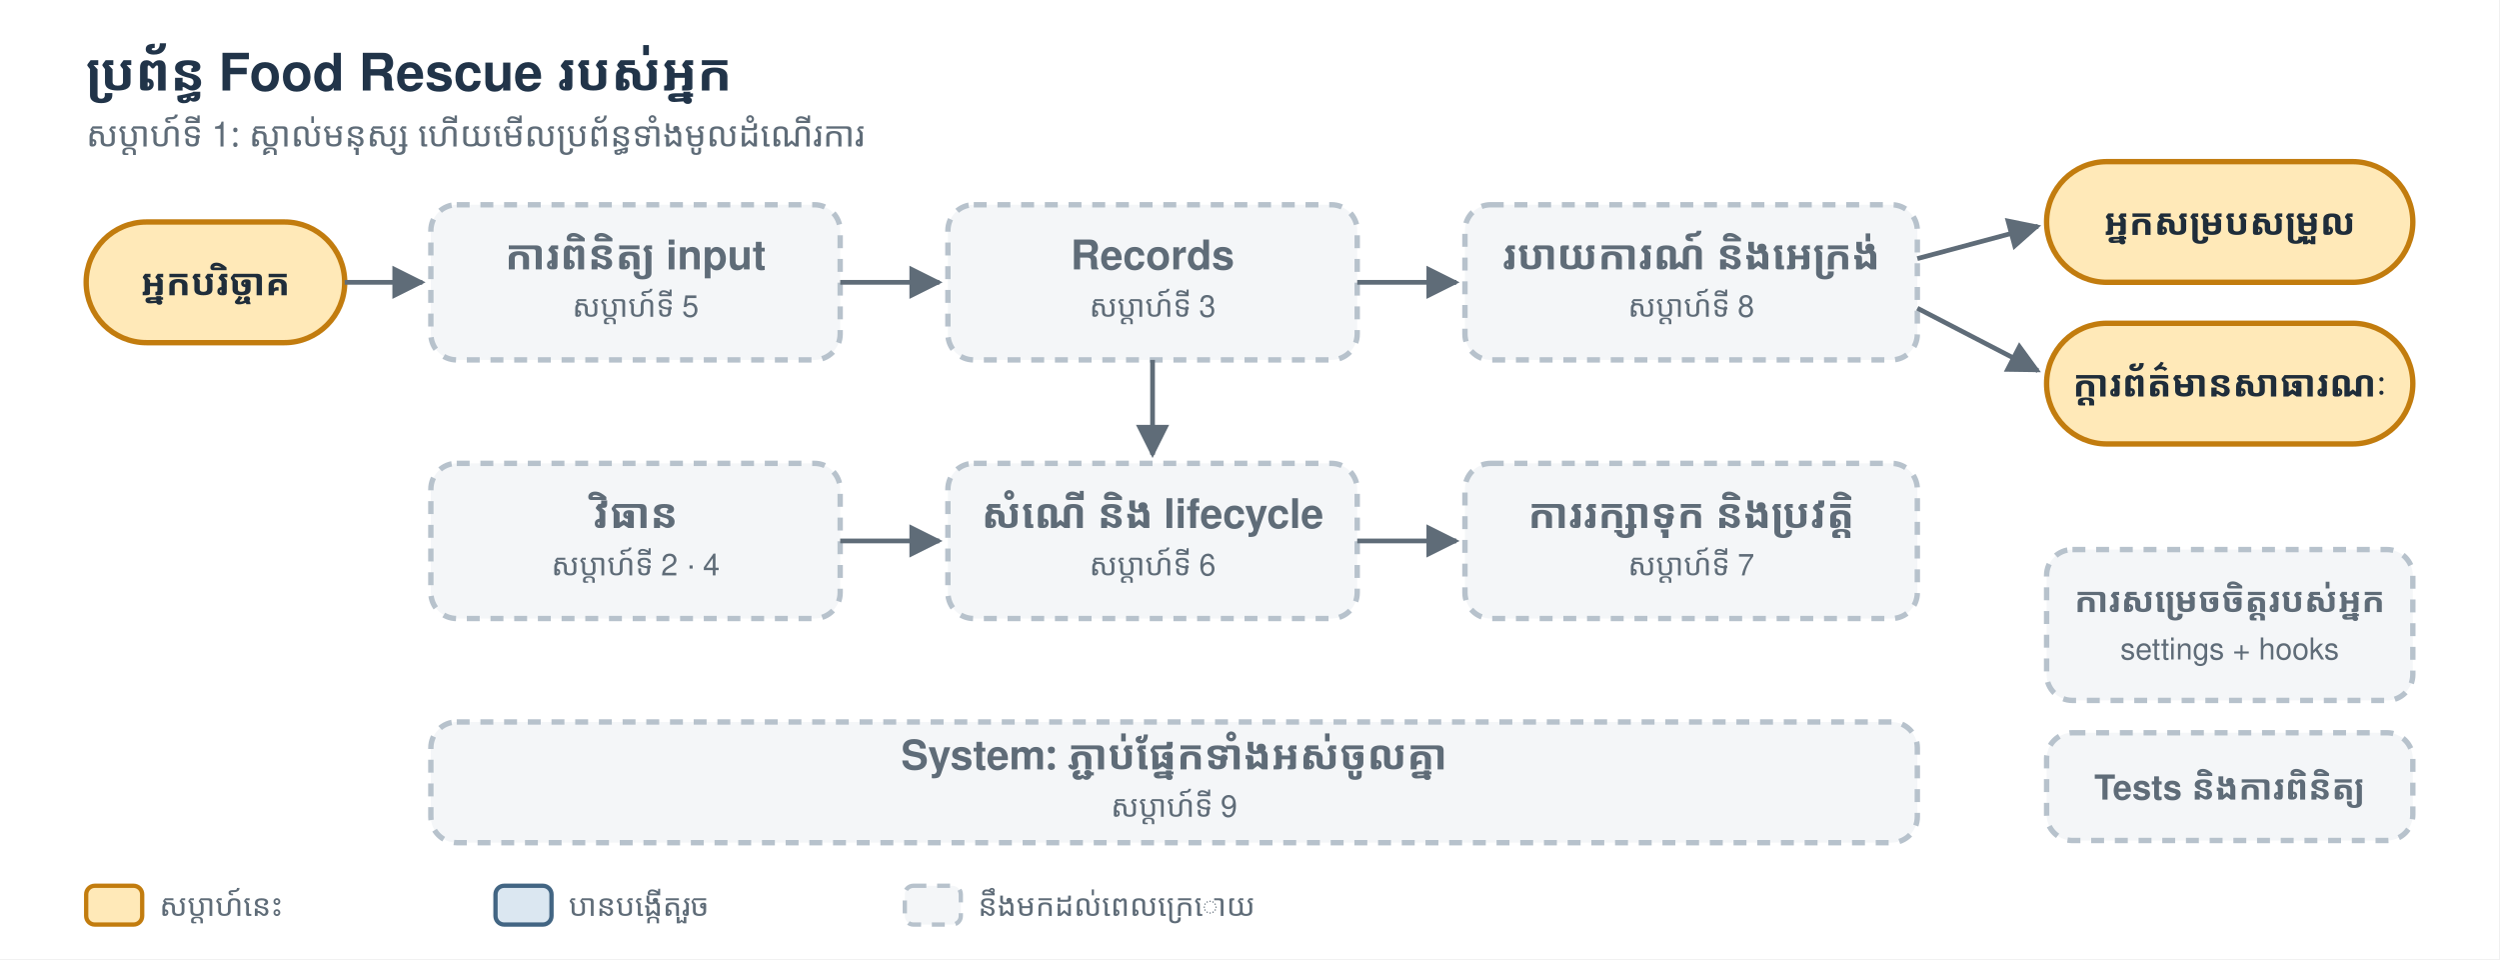
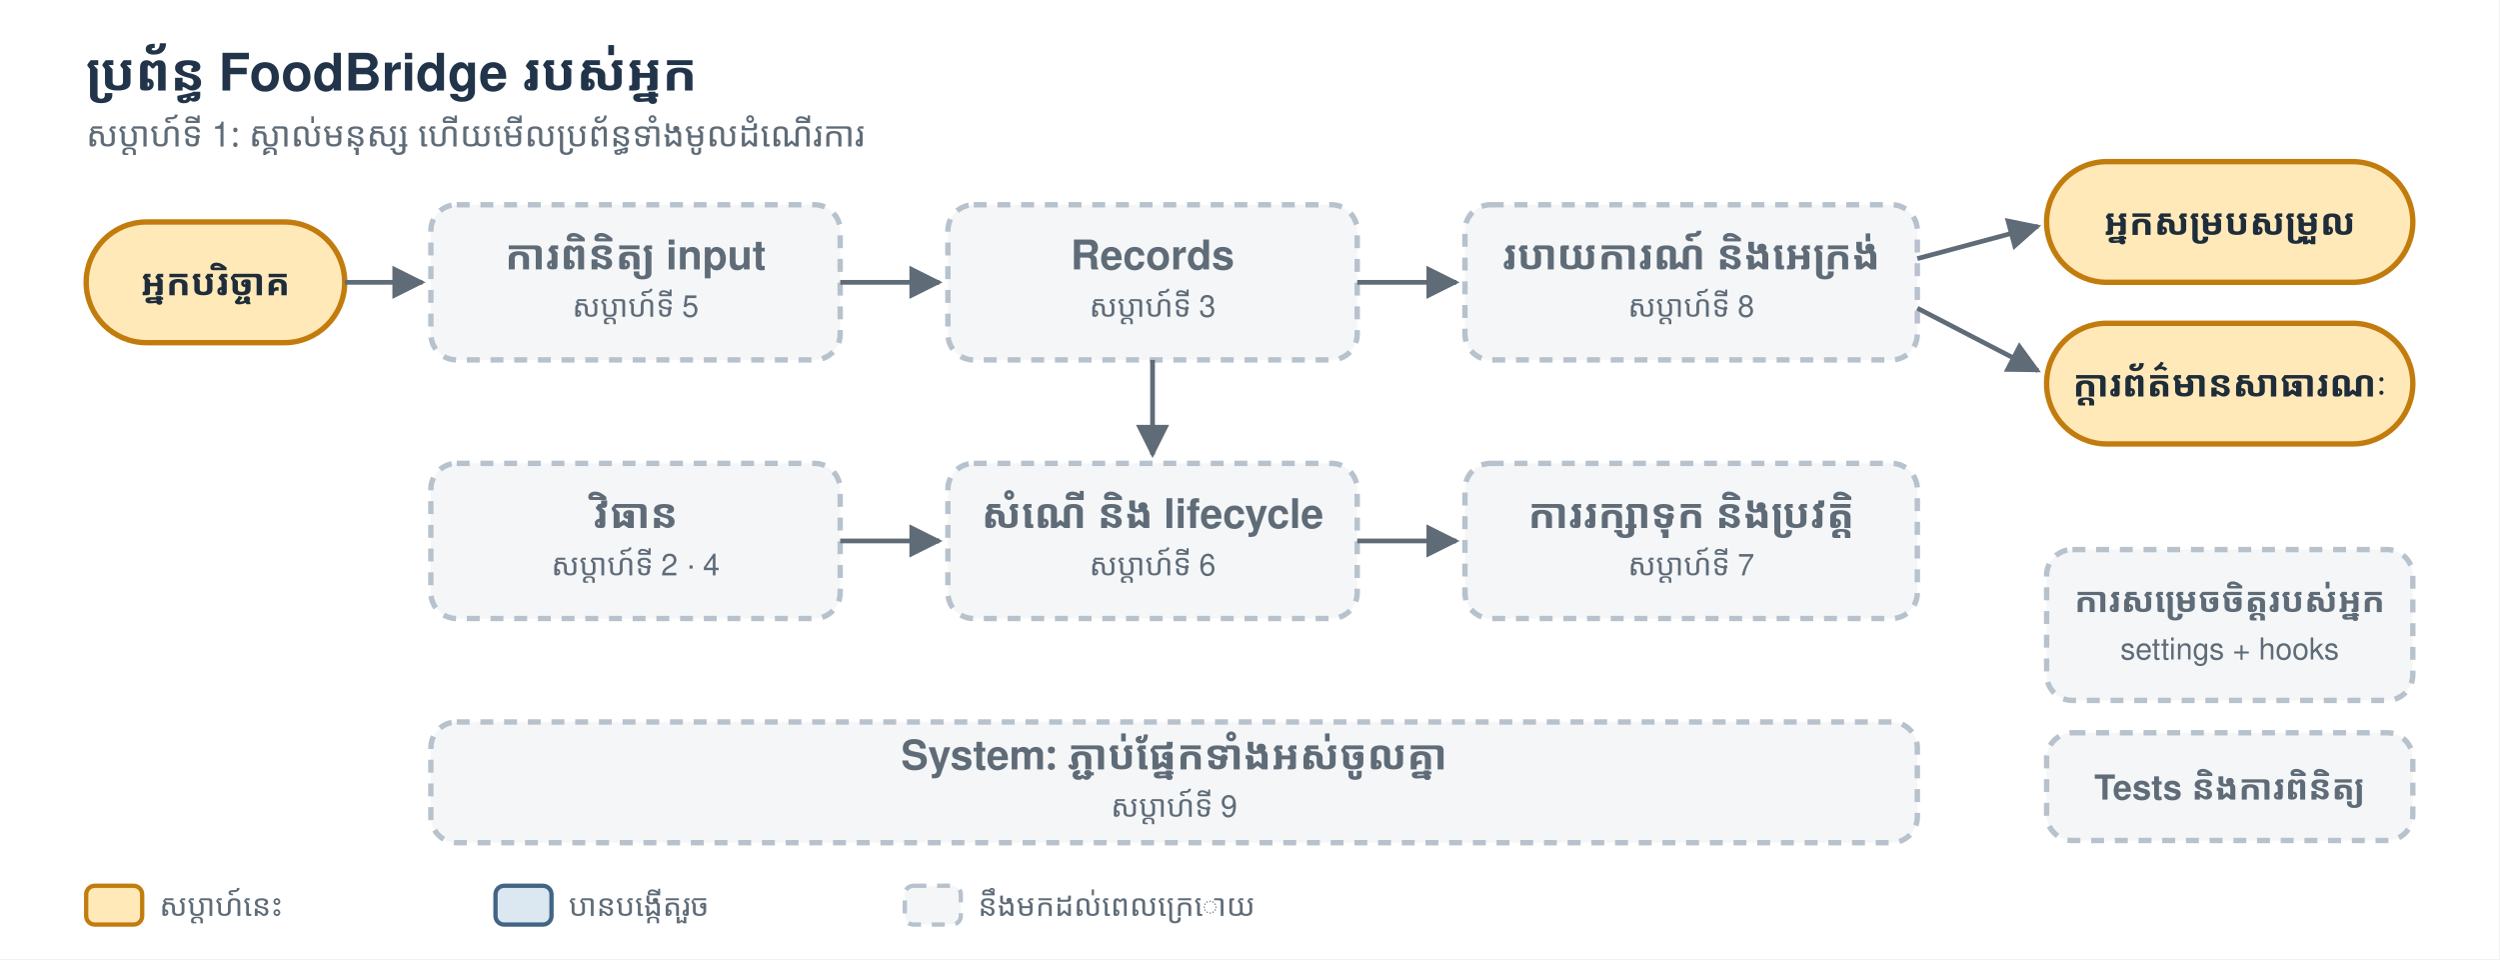
<svg xmlns="http://www.w3.org/2000/svg" width="1160" height="445" viewBox="0 0 1160 445" role="img" font-family="system-ui, -apple-system, 'Segoe UI', 'Noto Sans Khmer', 'Khmer Sangam MN', 'Khmer UI', 'Khmer OS Battambang', Helvetica, Arial, sans-serif">
  <rect width="1160" height="445" fill="#ffffff" />
  <defs>
    <marker id="arrow" viewBox="0 0 10 10" refX="9" refY="5" markerWidth="7" markerHeight="7" orient="auto-start-reverse">
      <path d="M0,0 L10,5 L0,10 z" fill="#5f6c78" />
    </marker>
  </defs>
-   <text x="40" y="42" font-size="24" font-weight="700" fill="#213449" text-anchor="start">ប្រព័ន្ធ Food Rescue របស់អ្នក</text>
+   <text x="40" y="42" font-size="24" font-weight="700" fill="#213449" text-anchor="start">ប្រព័ន្ធ FoodBridge របស់អ្នក</text>
  <text x="40" y="68" font-size="16" font-weight="400" fill="#5f6c78" text-anchor="start">សប្ដាហ៍ទី 1: ស្គាល់មនុស្ស ហើយមើលប្រព័ន្ធទាំងមូលដំណើរការ</text>
  <rect x="200" y="95" width="190" height="72" rx="12" fill="#f4f6f8" stroke="#b7c2cc" stroke-width="2.5" stroke-dasharray="6 5" />
  <text x="295.0" y="125.0" text-anchor="middle" font-size="19" font-weight="700" fill="#5f6c78">ការពិនិត្យ input</text>
  <text x="295.0" y="147.0" text-anchor="middle" font-size="14" fill="#5f6c78">សប្ដាហ៍ទី 5</text>
  <rect x="440" y="95" width="190" height="72" rx="12" fill="#f4f6f8" stroke="#b7c2cc" stroke-width="2.5" stroke-dasharray="6 5" />
  <text x="535.0" y="125.0" text-anchor="middle" font-size="19" font-weight="700" fill="#5f6c78">Records</text>
  <text x="535.0" y="147.0" text-anchor="middle" font-size="14" fill="#5f6c78">សប្ដាហ៍ទី 3</text>
  <rect x="680" y="95" width="210" height="72" rx="12" fill="#f4f6f8" stroke="#b7c2cc" stroke-width="2.5" stroke-dasharray="6 5" />
  <text x="785.0" y="125.0" text-anchor="middle" font-size="19" font-weight="700" fill="#5f6c78">របាយការណ៍ និងអេក្រង់</text>
  <text x="785.0" y="147.0" text-anchor="middle" font-size="14" fill="#5f6c78">សប្ដាហ៍ទី 8</text>
  <rect x="200" y="215" width="190" height="72" rx="12" fill="#f4f6f8" stroke="#b7c2cc" stroke-width="2.5" stroke-dasharray="6 5" />
  <text x="295.0" y="245.0" text-anchor="middle" font-size="19" font-weight="700" fill="#5f6c78">វិធាន</text>
  <text x="295.0" y="267.0" text-anchor="middle" font-size="14" fill="#5f6c78">សប្ដាហ៍ទី 2 · 4</text>
  <rect x="440" y="215" width="190" height="72" rx="12" fill="#f4f6f8" stroke="#b7c2cc" stroke-width="2.5" stroke-dasharray="6 5" />
  <text x="535.0" y="245.0" text-anchor="middle" font-size="19" font-weight="700" fill="#5f6c78">សំណើ និង lifecycle</text>
  <text x="535.0" y="267.0" text-anchor="middle" font-size="14" fill="#5f6c78">សប្ដាហ៍ទី 6</text>
  <rect x="680" y="215" width="210" height="72" rx="12" fill="#f4f6f8" stroke="#b7c2cc" stroke-width="2.5" stroke-dasharray="6 5" />
  <text x="785.0" y="245.0" text-anchor="middle" font-size="19" font-weight="700" fill="#5f6c78">ការរក្សាទុក និងប្រវត្តិ</text>
  <text x="785.0" y="267.0" text-anchor="middle" font-size="14" fill="#5f6c78">សប្ដាហ៍ទី 7</text>
  <rect x="200" y="335" width="690" height="56" rx="12" fill="#f4f6f8" stroke="#b7c2cc" stroke-width="2.5" stroke-dasharray="6 5" />
  <text x="545.0" y="357.0" text-anchor="middle" font-size="19" font-weight="700" fill="#5f6c78">System: ភ្ជាប់ផ្នែកទាំងអស់ចូលគ្នា</text>
  <text x="545.0" y="379.0" text-anchor="middle" font-size="14" fill="#5f6c78">សប្ដាហ៍ទី 9</text>
  <rect x="40" y="103" width="120" height="56" rx="28" fill="#ffe9b8" stroke="#c27c0e" stroke-width="2.5" />
  <text x="100.0" y="137.0" text-anchor="middle" font-size="17" font-weight="700" fill="#1f2d3a">អ្នកបរិច្ចាគ</text>
  <rect x="950" y="75" width="170" height="56" rx="28" fill="#ffe9b8" stroke="#c27c0e" stroke-width="2.5" />
  <text x="1035.0" y="109.0" text-anchor="middle" font-size="17" font-weight="700" fill="#1f2d3a">អ្នកសម្របសម្រួល</text>
  <rect x="950" y="150" width="170" height="56" rx="28" fill="#ffe9b8" stroke="#c27c0e" stroke-width="2.5" />
  <text x="1035.0" y="184.0" text-anchor="middle" font-size="17" font-weight="700" fill="#1f2d3a">ក្ដារព័ត៌មានសាធារណៈ</text>
  <line x1="160" y1="131" x2="196" y2="131" stroke="#5f6c78" stroke-width="2.2" marker-end="url(#arrow)" />
  <line x1="390" y1="131" x2="436" y2="131" stroke="#5f6c78" stroke-width="2.2" marker-end="url(#arrow)" />
  <line x1="630" y1="131" x2="676" y2="131" stroke="#5f6c78" stroke-width="2.2" marker-end="url(#arrow)" />
  <line x1="890" y1="120" x2="946" y2="105" stroke="#5f6c78" stroke-width="2.2" marker-end="url(#arrow)" />
  <line x1="890" y1="143" x2="946" y2="172" stroke="#5f6c78" stroke-width="2.2" marker-end="url(#arrow)" />
  <line x1="535" y1="167" x2="535" y2="211" stroke="#5f6c78" stroke-width="2.2" marker-end="url(#arrow)" />
  <line x1="390" y1="251" x2="436" y2="251" stroke="#5f6c78" stroke-width="2.2" marker-end="url(#arrow)" />
  <line x1="630" y1="251" x2="676" y2="251" stroke="#5f6c78" stroke-width="2.2" marker-end="url(#arrow)" />
  <rect x="950" y="255" width="170" height="70" rx="12" fill="#f4f6f8" stroke="#b7c2cc" stroke-width="2.5" stroke-dasharray="6 5" />
  <text x="1035.0" y="284.0" text-anchor="middle" font-size="16" font-weight="700" fill="#5f6c78">ការសម្រេចចិត្តរបស់អ្នក</text>
  <text x="1035.0" y="306.0" text-anchor="middle" font-size="14" fill="#5f6c78">settings + hooks</text>
  <rect x="950" y="340" width="170" height="50" rx="12" fill="#f4f6f8" stroke="#b7c2cc" stroke-width="2.5" stroke-dasharray="6 5" />
  <text x="1035.0" y="371.0" text-anchor="middle" font-size="16" font-weight="700" fill="#5f6c78">Tests និងការពិនិត្យ</text>
  <rect x="40" y="411" width="26" height="18" rx="4" fill="#ffe9b8" stroke="#c27c0e" stroke-width="2" />
  <text x="74" y="425" font-size="14" font-weight="400" fill="#5f6c78" text-anchor="start">សប្ដាហ៍នេះ</text>
  <rect x="230" y="411" width="26" height="18" rx="4" fill="#dbe7f1" stroke="#426583" stroke-width="2" />
  <text x="264" y="425" font-size="14" font-weight="400" fill="#5f6c78" text-anchor="start">បានបង្កើតរួច</text>
  <rect x="420" y="411" width="26" height="18" rx="4" fill="#f4f6f8" stroke="#b7c2cc" stroke-width="2" stroke-dasharray="6 5" />
  <text x="454" y="425" font-size="14" font-weight="400" fill="#5f6c78" text-anchor="start">នឹងមកដល់ពេលក្រោយ</text>
</svg>
